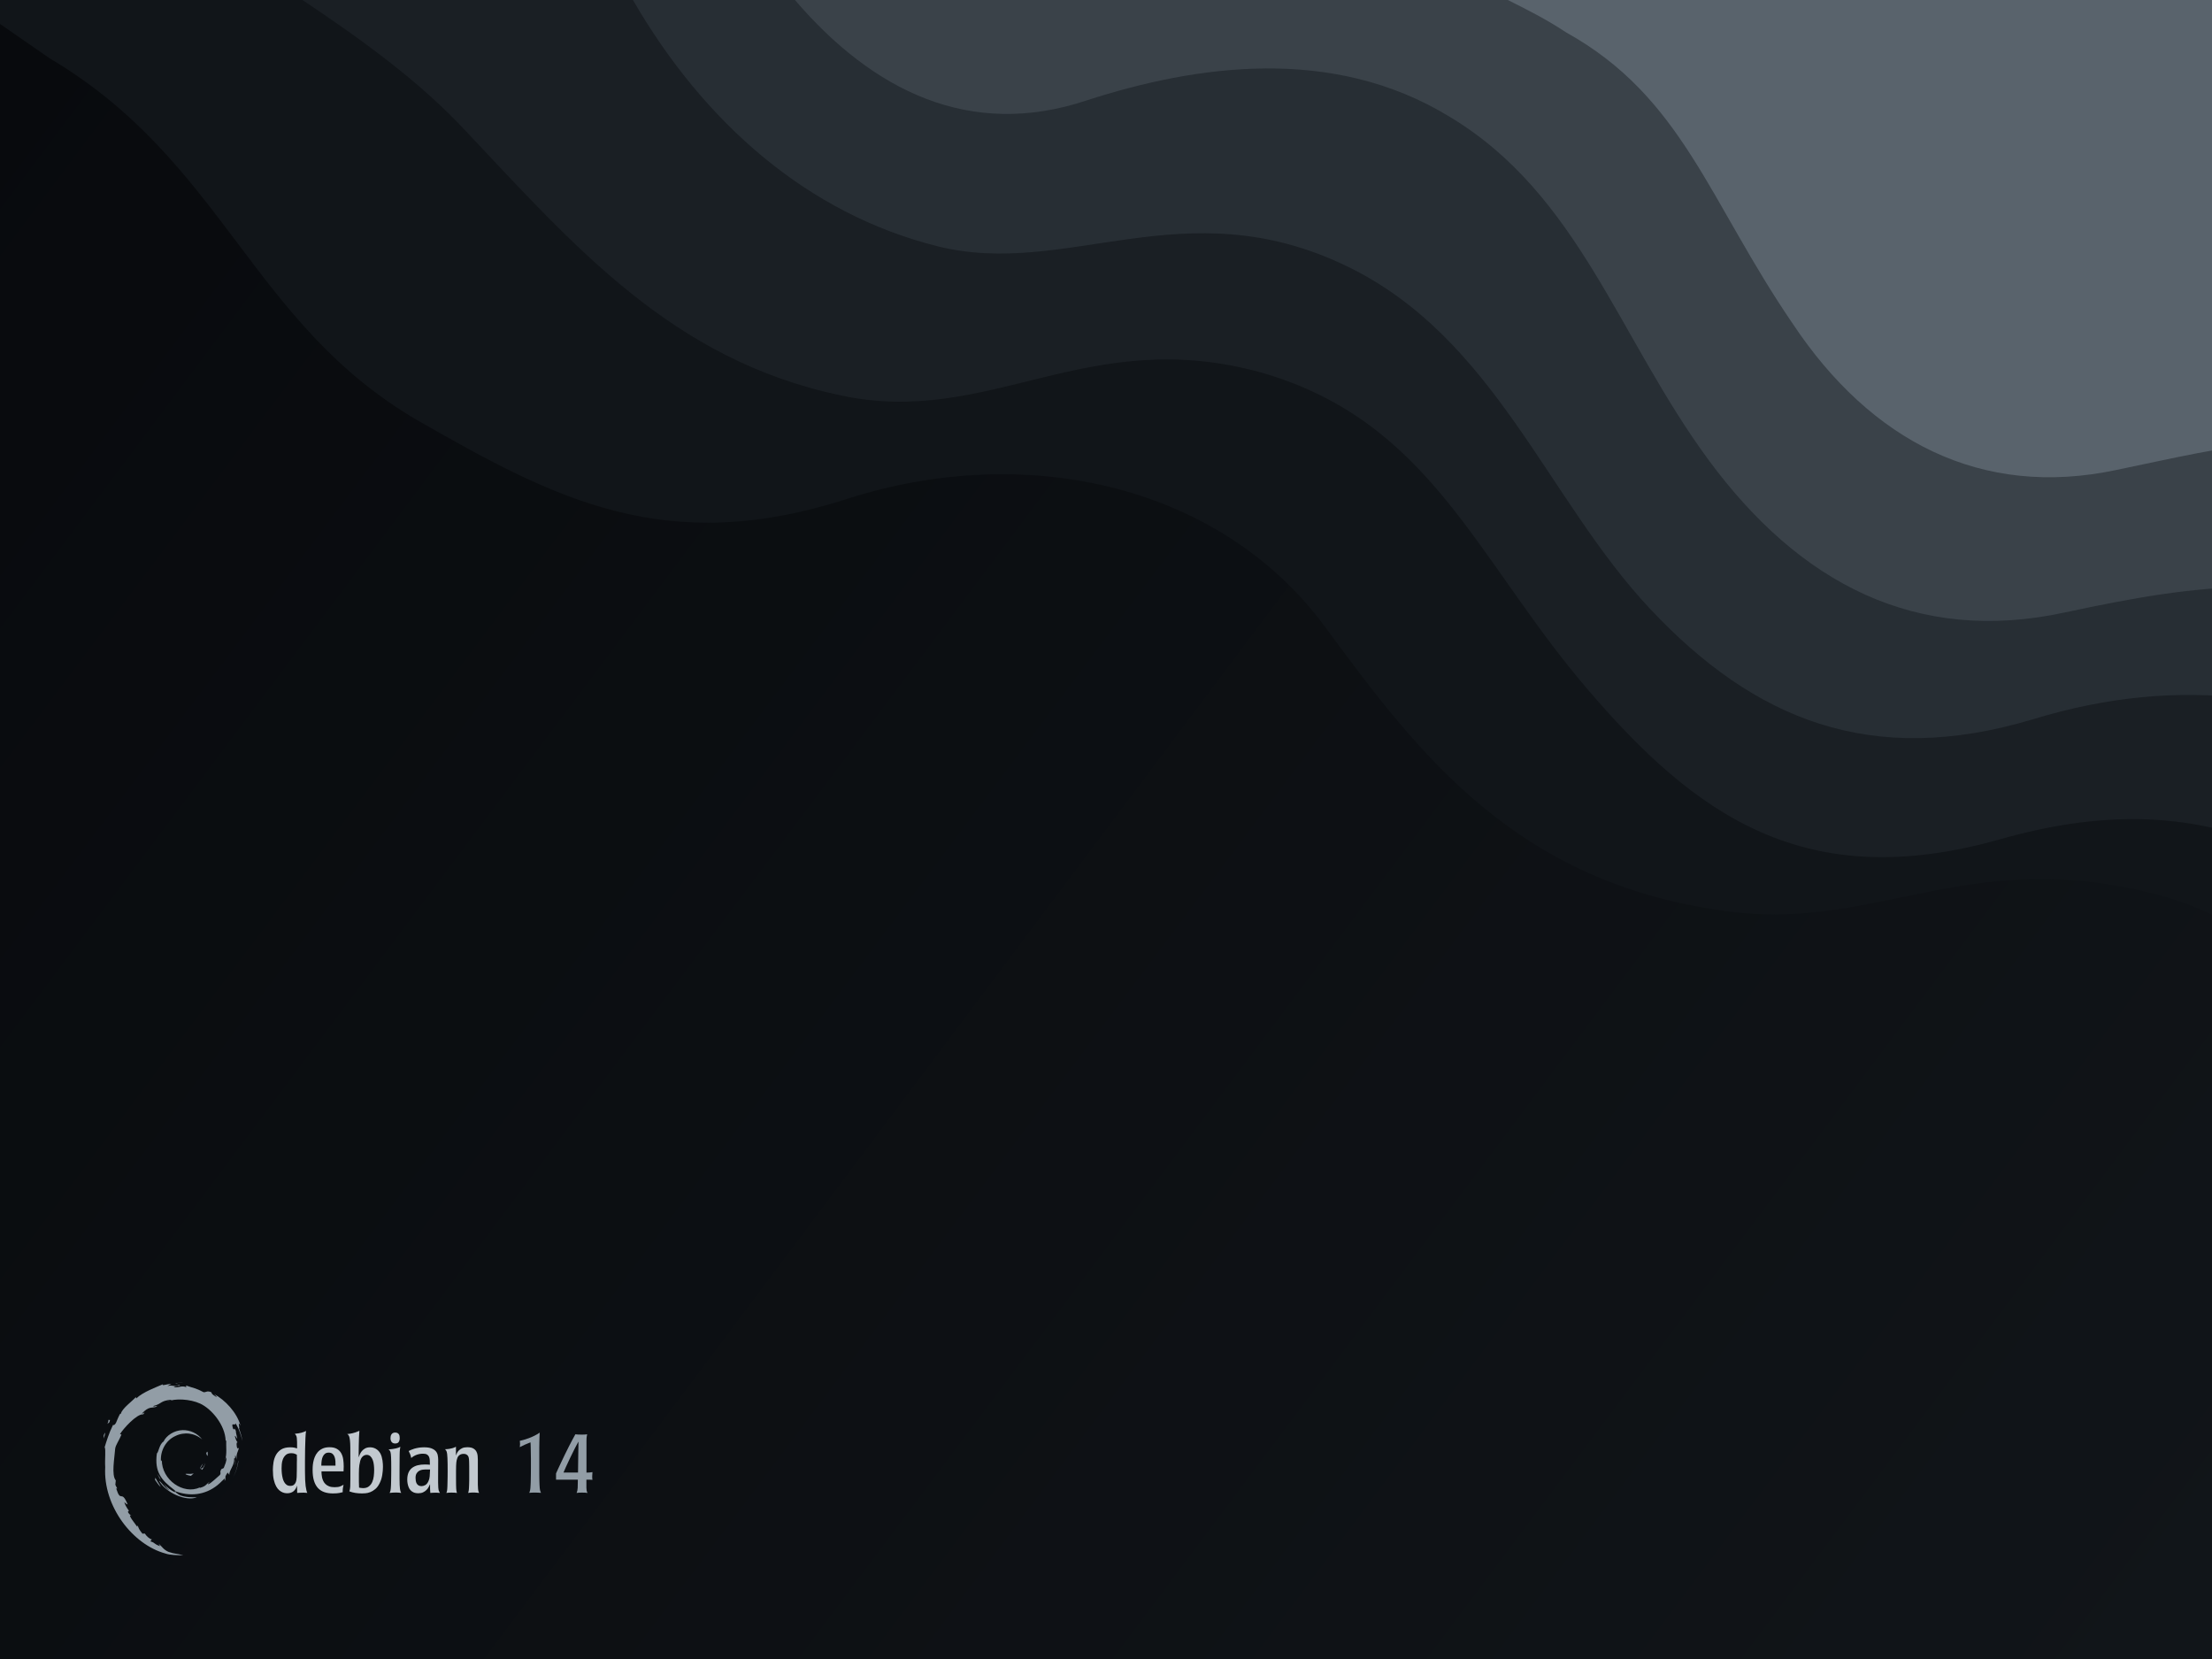
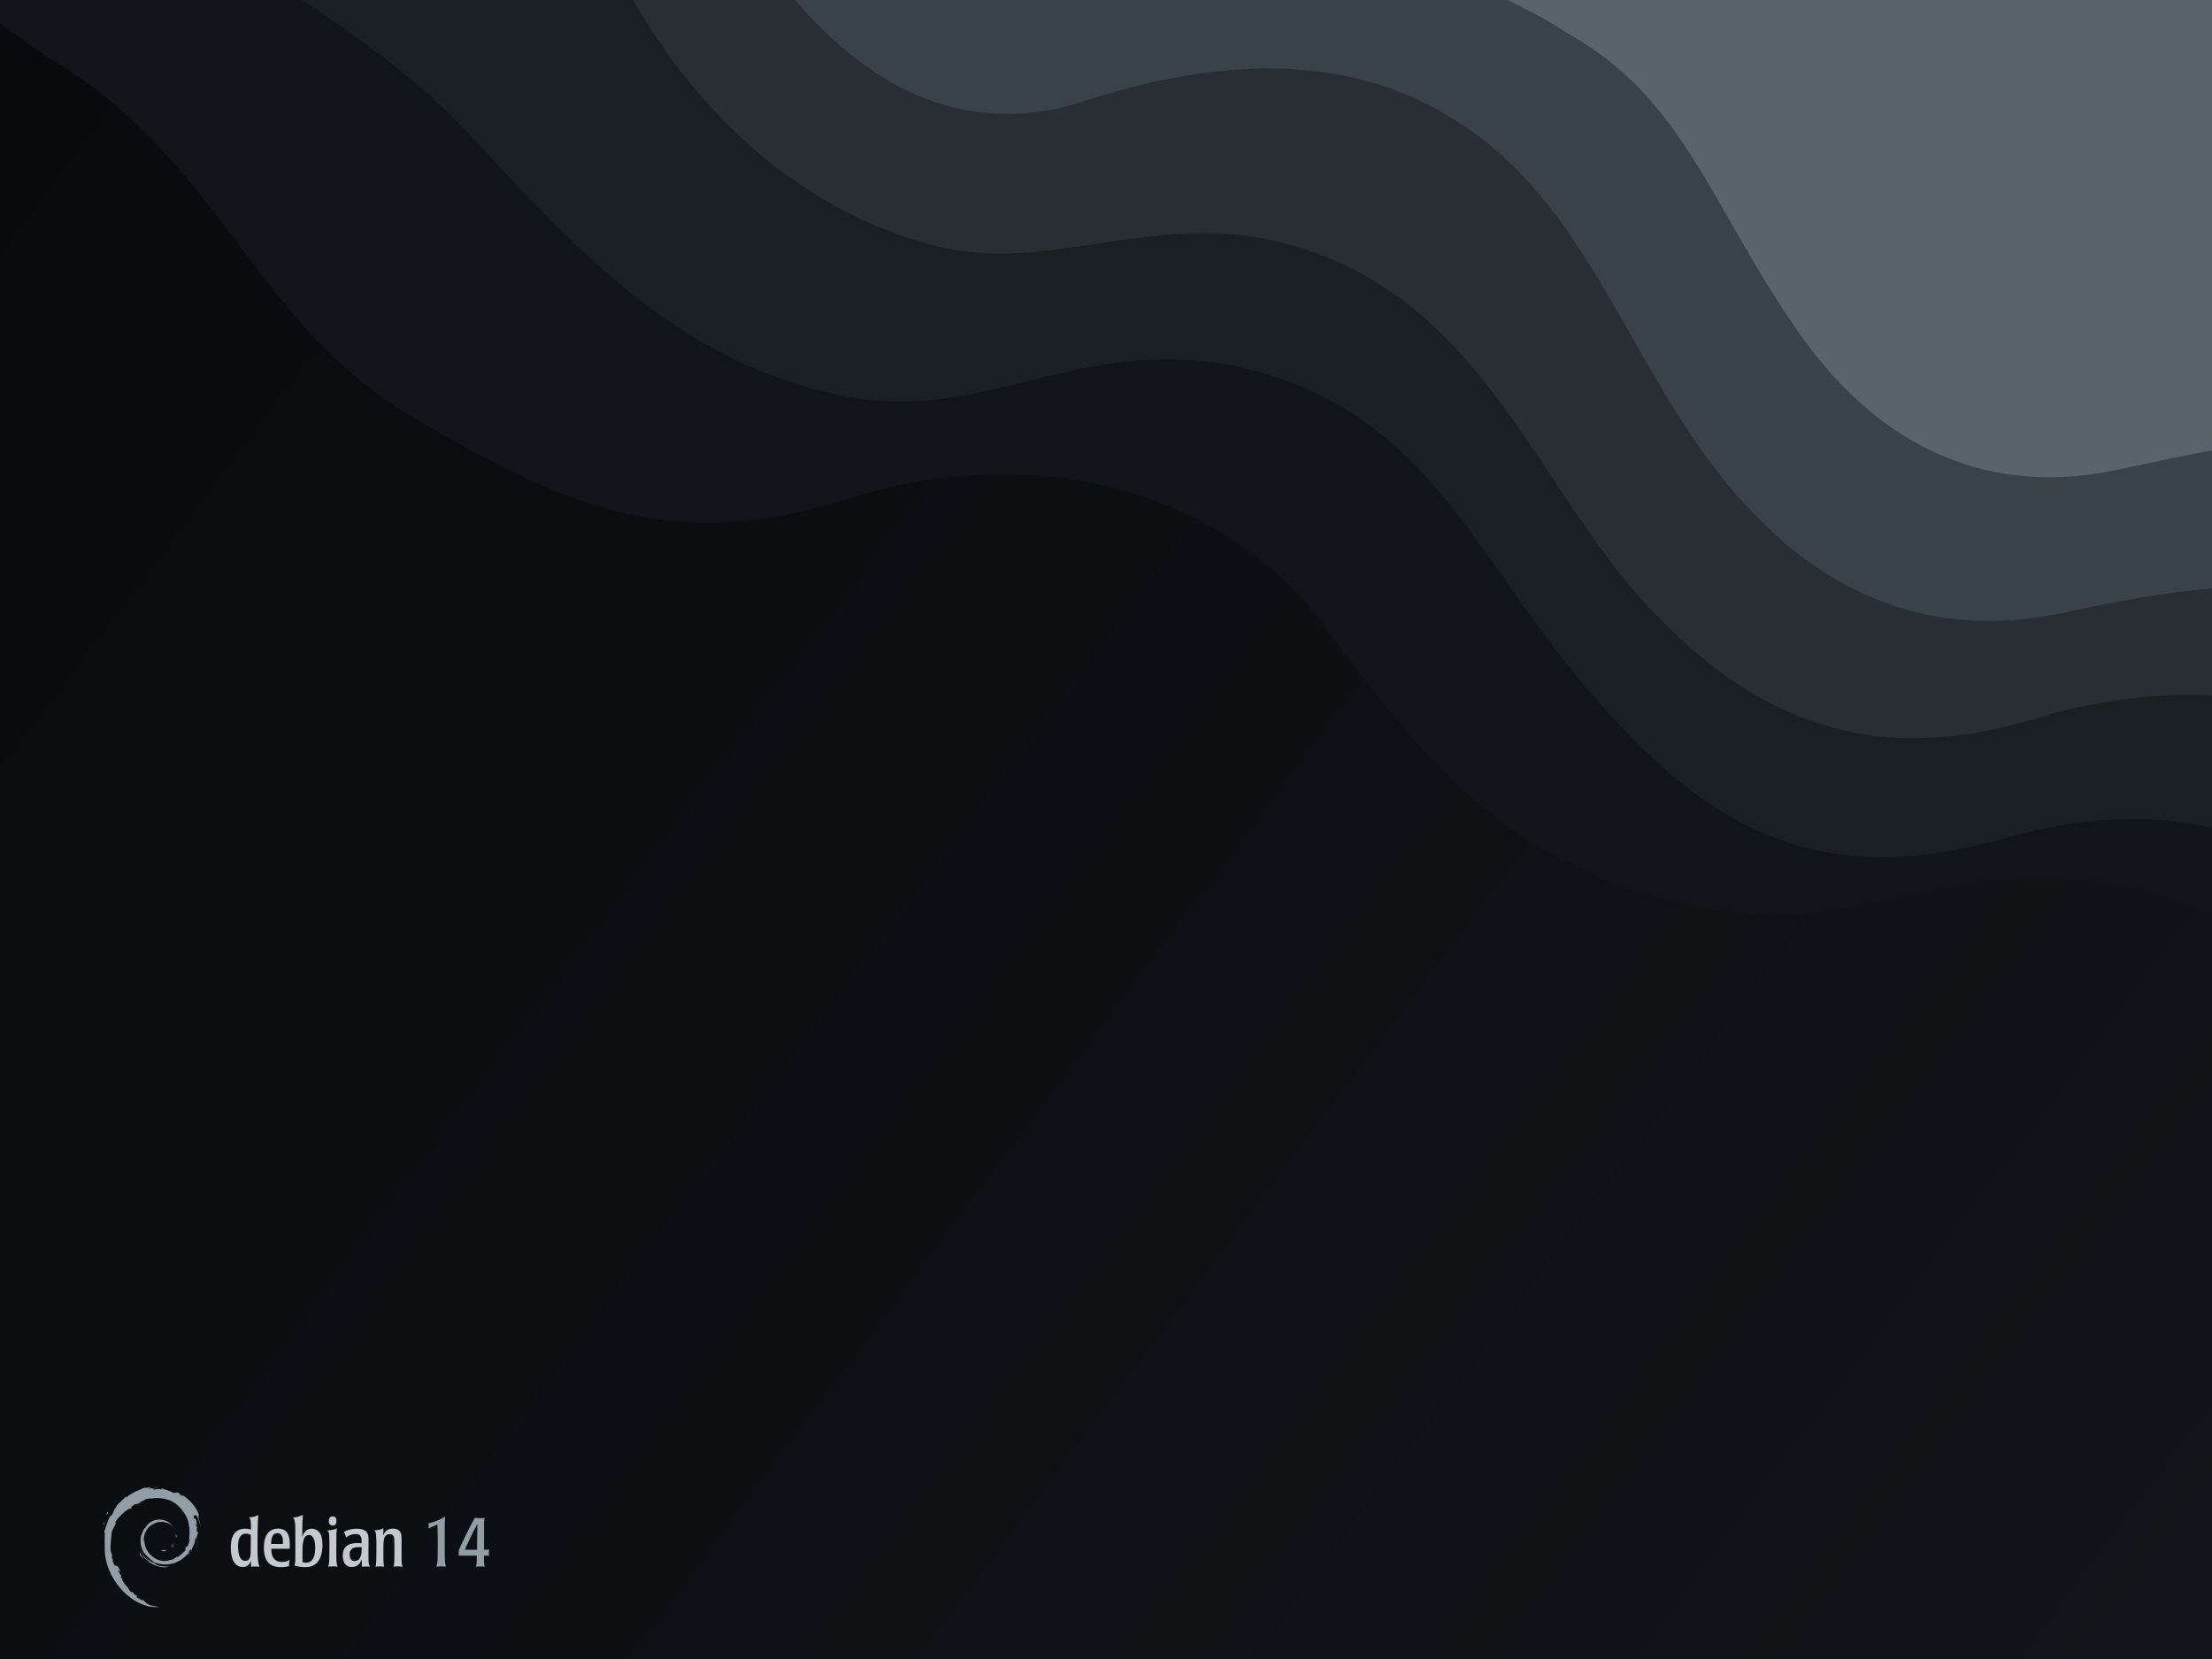
<svg xmlns="http://www.w3.org/2000/svg" width="640" height="480" viewBox="0 0 640 480" fill="none">
  <defs>
    <linearGradient id="gradient_1" gradientUnits="userSpaceOnUse" x1="0" y1="0" x2="640" y2="480">
      <stop offset="0" stop-color="#080A0D" />
      <stop offset="1" stop-color="#111519" />
    </linearGradient>
    <clipPath id="clip_path_2">
      <rect width="640" height="480" />
    </clipPath>
  </defs>
  <g clip-path="url(#clip_path_2)">
    <rect width="640" height="480" fill="url(#gradient_1)" fill-rule="evenodd" />
    <g transform="translate(-10 0)">
      <g transform="matrix(-1 0 -0 -1 720 358.125)">
        <path d="M0 0C30 43.125 35.625 88.125 90 100.313C142.5 112.5 168.75 88.125 211.875 94.688C271.875 103.125 300 140.625 326.25 176.25C356.25 217.5 412.5 230.625 465 213.75C517.5 196.875 549.375 213.75 588.75 236.25C637.5 264.375 645 311.25 695.625 341.25C695.625 341.25 720 358.125 720 358.125C720 358.125 0 358.125 0 358.125C0 358.125 0 0 0 0Z" fill="#111519" />
        <path d="M0 0C43.125 30 75 48.75 131.25 32.812C187.5 16.875 219.375 39.375 251.25 76.875C283.125 114.375 296.25 153.75 345 167.813C395.625 181.875 423.75 151.875 466.875 161.25C515.625 171.563 543.75 204.375 575.625 238.125C588.75 252.188 605.625 264.375 622.5 275.625C622.5 275.625 0 275.625 0 275.625C0 275.625 0 0 0 0Z" fill="#1A1F24" transform="translate(0 82.5)" />
        <path d="M0 0C41.25 20.625 78.75 26.25 121.875 13.125C168.75 -0.938 202.5 13.125 232.5 45C262.5 76.875 277.5 123.75 320.625 144.375C367.5 166.875 401.25 140.625 438.75 150C476.25 159.375 506.25 185.625 526.875 221.25C526.875 221.25 0 221.25 0 221.25C0 221.25 0 0 0 0Z" fill="#272E34" transform="translate(0 136.875)" />
        <path d="M0 0C45 15 73.125 11.25 112.5 2.812C155.625 -6.562 189.375 11.25 215.625 46.875C241.875 82.5 253.125 123.75 290.625 146.25C324.375 166.875 363.75 161.25 395.625 150.938C429.375 139.688 457.5 153.75 480 180C480 180 0 180 0 180C0 180 0 0 0 0Z" fill="#3A4249" transform="translate(0 178.125)" />
        <path d="M0 4.963C39.375 16.213 65.625 8.713 97.5 2.15C136.875 -6.287 168.75 10.588 191.25 44.338C215.625 79.963 223.125 109.963 256.875 128.713C262.5 132.463 268.125 135.275 273.75 138.088C273.75 138.088 0 138.088 0 138.088C0 138.088 0 4.963 0 4.963Z" fill="#59636C" transform="translate(0 220.037)" />
      </g>
    </g>
-     <g transform="translate(30 400)">
-       <g transform="translate(48.159 10.207)">
-         <path d="M0.792 15.072Q0.792 14.04 0.972 12.888Q1.152 11.736 1.68 10.764Q2.208 9.792 3.192 9.168Q4.176 8.544 5.784 8.544Q6.528 8.544 6.996 8.64Q7.464 8.736 7.8 8.856Q7.8 7.68 7.788 6.96Q7.776 6.24 7.716 5.808Q7.656 5.376 7.524 5.136Q7.392 4.896 7.152 4.632Q8.376 4.512 9.06 4.32Q9.744 4.128 10.392 3.816Q10.272 4.512 10.212 5.916Q10.152 7.32 10.116 9Q10.08 10.68 10.08 12.408Q10.08 14.136 10.08 15.504Q10.08 18.312 10.272 19.74Q10.464 21.168 10.752 21.744Q10.584 21.72 10.44 21.708C10.344 21.7 10.248 21.696 10.152 21.696Q10.008 21.672 9.84 21.672Q9.672 21.672 9.48 21.672Q8.928 21.672 8.544 21.696Q8.16 21.72 7.824 21.744L7.776 19.608Q7.464 20.688 6.756 21.264Q6.048 21.84 4.92 21.84Q4.776 21.84 4.428 21.804Q4.08 21.768 3.624 21.588Q3.168 21.408 2.664 21Q2.16 20.592 1.74 19.836Q1.32 19.08 1.056 17.928Q0.792 16.776 0.792 15.072ZM7.728 10.68Q7.464 10.536 7.092 10.392Q6.72 10.248 6.096 10.248Q5.088 10.248 4.524 10.764Q3.96 11.28 3.684 12Q3.408 12.72 3.36 13.452Q3.312 14.184 3.312 14.616Q3.312 14.88 3.336 15.456Q3.36 16.032 3.48 16.776Q3.528 17.112 3.66 17.604Q3.792 18.096 4.044 18.564Q4.296 19.032 4.728 19.368Q5.16 19.704 5.832 19.704Q6.48 19.704 6.84 19.416Q7.2 19.128 7.38 18.72Q7.56 18.312 7.608 17.88Q7.656 17.448 7.68 17.136Q7.68 16.896 7.692 16.428Q7.704 15.96 7.716 15.42Q7.728 14.88 7.728 14.316Q7.728 13.752 7.728 13.296Q7.728 12.84 7.74 12.54Q7.752 12.24 7.752 12.24L7.728 10.68ZM21.24 15.504L14.856 15.504Q14.856 15.792 14.88 16.248Q14.904 16.704 15.012 17.22Q15.12 17.736 15.348 18.24Q15.576 18.744 15.996 19.164Q16.416 19.584 17.064 19.836Q17.712 20.088 18.648 20.088Q19.728 20.088 20.292 19.848Q20.856 19.608 21.24 19.368Q21.12 19.92 21.048 20.4Q20.976 20.88 21 21.528Q20.664 21.624 20.016 21.756Q19.368 21.888 18.144 21.888Q16.776 21.888 15.684 21.516Q14.592 21.144 13.836 20.328Q13.08 19.512 12.684 18.216Q12.288 16.92 12.288 15.096Q12.288 14.808 12.312 14.208Q12.336 13.608 12.468 12.876Q12.6 12.144 12.9 11.376Q13.2 10.608 13.74 9.972Q14.28 9.336 15.12 8.928Q15.96 8.52 17.184 8.52Q18.504 8.52 19.32 9Q20.136 9.48 20.568 10.26Q21 11.04 21.144 12.036Q21.288 13.032 21.288 14.088L21.24 15.504ZM18.912 13.848Q18.936 13.2 18.888 12.54Q18.84 11.88 18.648 11.328Q18.456 10.776 18.048 10.428Q17.64 10.08 16.944 10.08Q16.296 10.08 15.888 10.392Q15.48 10.704 15.24 11.22Q15 11.736 14.904 12.42Q14.808 13.104 14.808 13.848L18.912 13.848ZM23.208 11.832Q23.208 9.888 23.196 8.592Q23.184 7.296 23.088 6.48Q22.992 5.664 22.812 5.256Q22.632 4.848 22.272 4.704Q22.656 4.68 23.04 4.62Q23.424 4.56 23.844 4.464Q24.264 4.368 24.756 4.2Q25.248 4.032 25.824 3.768Q25.752 4.584 25.704 5.712Q25.656 6.84 25.644 7.968Q25.632 9.096 25.62 10.044Q25.608 10.992 25.608 11.448Q25.752 11.088 25.956 10.584Q26.16 10.08 26.544 9.624Q26.928 9.168 27.504 8.856Q28.08 8.544 28.944 8.544Q29.808 8.544 30.576 8.976Q31.344 9.408 31.848 10.248Q32.112 10.704 32.268 11.256Q32.424 11.808 32.508 12.36Q32.592 12.912 32.616 13.404Q32.64 13.896 32.64 14.208Q32.64 15.288 32.436 16.56Q32.232 17.832 31.704 18.888Q31.152 20.016 30.42 20.628Q29.688 21.24 28.956 21.516Q28.224 21.792 27.588 21.84Q26.952 21.888 26.592 21.888Q24.456 21.888 22.92 21.288Q23.136 20.712 23.172 19.896Q23.208 19.08 23.208 17.736L23.208 11.832ZM30.096 15.12Q30.096 14.424 30.012 13.644Q29.928 12.864 29.688 12.216Q29.448 11.568 29.016 11.148Q28.584 10.728 27.912 10.728Q27.84 10.728 27.612 10.764Q27.384 10.8 27.096 10.956Q26.808 11.112 26.532 11.46Q26.256 11.808 26.064 12.456Q25.944 12.864 25.812 13.716Q25.68 14.568 25.68 16.128Q25.68 17.424 25.68 18.492Q25.68 19.56 25.728 20.208Q25.968 20.256 26.292 20.304Q26.616 20.352 26.904 20.352Q27.936 20.352 28.572 19.848Q29.208 19.344 29.544 18.576Q29.88 17.808 29.988 16.884Q30.096 15.96 30.096 15.12ZM37.464 11.592Q37.44 13.656 37.44 15.144Q37.44 16.632 37.44 17.676Q37.44 18.72 37.476 19.404Q37.512 20.088 37.56 20.52Q37.608 20.952 37.692 21.228Q37.776 21.504 37.92 21.744C37.68 21.712 37.456 21.684 37.248 21.66Q36.936 21.624 36.408 21.624Q35.832 21.624 35.4 21.66C35.112 21.684 34.832 21.712 34.56 21.744Q34.656 21.576 34.716 21.42Q34.776 21.264 34.824 21.036Q34.872 20.808 34.908 20.448Q34.944 20.088 34.968 19.512Q34.992 18.984 35.004 18.192Q35.016 17.4 35.028 16.488Q35.04 15.576 35.04 14.64Q35.04 13.704 35.028 12.876Q35.016 12.048 34.992 11.412Q34.968 10.776 34.92 10.464Q34.872 10.128 34.812 9.912Q34.752 9.696 34.668 9.564Q34.584 9.432 34.476 9.348Q34.368 9.264 34.248 9.168Q34.992 9.096 35.484 9.024Q35.976 8.952 36.36 8.868Q36.744 8.784 37.044 8.676Q37.344 8.568 37.68 8.4Q37.608 8.808 37.56 9.12Q37.512 9.432 37.5 9.78Q37.488 10.128 37.476 10.56Q37.464 10.992 37.464 11.592ZM37.488 5.808Q37.512 6.456 37.236 6.948Q36.96 7.44 36.168 7.44Q35.52 7.44 35.172 7.02Q34.824 6.6 34.824 5.904Q34.824 5.664 34.872 5.376Q34.92 5.088 35.076 4.836Q35.232 4.584 35.496 4.428Q35.76 4.272 36.192 4.272Q36.6 4.272 36.852 4.416Q37.104 4.56 37.248 4.776Q37.392 4.992 37.44 5.268Q37.488 5.544 37.488 5.808ZM39.672 17.904Q39.672 16.704 40.032 15.864Q40.392 15.024 41.064 14.508Q41.736 13.992 42.66 13.752Q43.584 13.512 44.736 13.512Q45.216 13.512 45.552 13.536Q45.888 13.56 46.224 13.584Q46.224 12.888 46.188 12.3Q46.152 11.712 45.972 11.292Q45.792 10.872 45.384 10.632Q44.976 10.392 44.232 10.392Q43.296 10.392 42.408 10.704Q41.52 11.016 40.824 11.64Q40.656 10.872 40.476 10.452Q40.296 10.032 40.08 9.624Q40.344 9.48 40.74 9.3Q41.136 9.12 41.688 8.952Q42.24 8.784 42.948 8.664Q43.656 8.544 44.544 8.544Q45.888 8.544 46.692 8.856Q47.496 9.168 47.928 9.672Q48.36 10.176 48.492 10.836Q48.624 11.496 48.624 12.168L48.6 17.064Q48.6 18.024 48.6 18.744Q48.6 19.464 48.648 20.16Q48.696 20.856 48.816 21.144Q48.936 21.432 49.128 21.744Q48.816 21.72 48.528 21.696Q48.24 21.672 47.928 21.672Q47.376 21.672 47.028 21.696Q46.68 21.72 46.344 21.744Q46.296 21.12 46.272 20.556Q46.248 19.992 46.272 19.2Q46.104 19.584 45.864 20.04Q45.624 20.496 45.228 20.892Q44.832 21.288 44.256 21.564Q43.68 21.84 42.864 21.84Q42.72 21.84 42.324 21.804Q41.928 21.768 41.472 21.576Q40.464 21.096 40.068 20.064Q39.672 19.032 39.672 17.904ZM45 14.952Q44.664 14.952 44.16 15.012Q43.656 15.073 43.188 15.314Q42.72 15.555 42.396 16.049Q42.072 16.544 42.072 17.388Q42.072 17.822 42.144 18.256Q42.216 18.691 42.408 19.028Q42.6 19.366 42.936 19.571Q43.272 19.776 43.824 19.776Q44.304 19.776 44.856 19.486Q45.408 19.197 45.792 18.377Q46.104 17.75 46.164 16.93Q46.224 16.11 46.272 14.952L45 14.952ZM60.096 19.368Q60.12 19.992 60.156 20.604Q60.192 21.216 60.456 21.744Q60.264 21.72 60.084 21.708C59.964 21.7 59.84 21.688 59.712 21.672Q59.52 21.648 59.256 21.636Q58.992 21.624 58.632 21.624Q58.2 21.624 57.912 21.66C57.72 21.684 57.512 21.712 57.288 21.744Q57.36 21.504 57.396 21.361Q57.432 21.217 57.48 20.906Q57.504 20.69 57.528 20.283Q57.552 19.876 57.564 19.421Q57.576 18.966 57.588 18.535Q57.6 18.104 57.6 17.864L57.6 15.278Q57.6 14.847 57.6 14.356Q57.6 13.865 57.588 13.398Q57.576 12.931 57.564 12.547Q57.552 12.164 57.528 11.949Q57.504 11.805 57.456 11.542Q57.408 11.278 57.252 11.039Q57.096 10.799 56.796 10.62Q56.496 10.44 55.968 10.44Q55.464 10.44 55.104 10.608Q54.744 10.775 54.516 11.039Q54.288 11.302 54.168 11.625Q54.048 11.949 53.976 12.26Q53.904 12.572 53.868 12.943Q53.832 13.314 53.808 13.889Q53.784 14.463 53.784 15.35Q53.784 16.236 53.784 17.553Q53.784 18.702 53.796 19.385Q53.808 20.067 53.832 20.487Q53.856 20.906 53.904 21.169Q53.952 21.433 54.048 21.744C53.84 21.712 53.608 21.688 53.352 21.672Q52.968 21.648 52.416 21.648Q51.984 21.648 51.66 21.672C51.444 21.688 51.216 21.712 50.976 21.744Q51.048 21.6 51.096 21.468Q51.144 21.336 51.18 21.144Q51.216 20.952 51.24 20.641Q51.264 20.329 51.288 19.825Q51.288 19.489 51.312 18.782Q51.336 18.074 51.348 17.163Q51.36 16.251 51.36 15.244Q51.36 14.236 51.348 13.301Q51.336 12.365 51.3 11.622Q51.264 10.878 51.216 10.494Q51.168 10.134 51.108 9.907Q51.048 9.679 50.964 9.535Q50.88 9.391 50.784 9.295Q50.688 9.199 50.592 9.103Q51.312 9.079 51.816 8.994Q52.32 8.909 52.68 8.812Q53.04 8.715 53.292 8.606Q53.544 8.497 53.76 8.376L53.76 10.92Q53.856 10.632 54.048 10.224Q54.24 9.816 54.612 9.444Q54.984 9.072 55.56 8.796Q56.136 8.52 57.048 8.52Q58.176 8.52 58.788 8.88Q59.4 9.24 59.688 9.792Q59.976 10.344 60.036 10.98Q60.096 11.616 60.096 12.144L60.096 19.368Z" fill="#C2C9CF" />
-         <path d="M7.872 14.472Q7.872 15.36 7.872 16.068Q7.872 16.776 7.884 17.376Q7.896 17.976 7.908 18.48Q7.92 18.984 7.944 19.44Q7.968 20.016 8.004 20.376Q8.04 20.736 8.1 20.988Q8.16 21.24 8.232 21.396Q8.304 21.552 8.376 21.72Q7.896 21.672 7.428 21.66Q6.96 21.648 6.504 21.648Q5.976 21.648 5.676 21.66Q5.376 21.672 4.968 21.72Q5.064 21.504 5.124 21.3Q5.184 21.096 5.232 20.868Q5.28 20.64 5.304 20.316Q5.328 19.992 5.352 19.512Q5.376 19.152 5.388 18.732Q5.4 18.312 5.412 17.736Q5.424 17.16 5.436 16.38Q5.448 15.6 5.448 14.544L5.448 11.76Q5.424 10.416 5.412 9.612Q5.4 8.808 5.388 8.34Q5.376 7.872 5.364 7.62Q5.352 7.368 5.328 7.104Q4.536 7.416 3.768 7.752Q3 8.088 2.232 8.496Q2.256 8.304 2.268 8.112Q2.28 7.92 2.304 7.728Q2.304 7.392 2.28 7.164Q2.256 6.936 2.232 6.672Q2.688 6.576 3.372 6.384Q4.056 6.192 4.836 5.904Q5.616 5.616 6.444 5.208Q7.272 4.8 7.992 4.296Q7.944 4.992 7.932 5.616Q7.92 6.24 7.896 7.008Q7.872 7.776 7.872 8.76Q7.872 9.744 7.872 11.136L7.872 14.472ZM21.528 15.864Q21.96 15.864 22.404 15.833Q22.848 15.802 23.256 15.72Q23.184 16.44 23.184 16.968Q23.184 17.304 23.196 17.496Q23.208 17.688 23.256 17.952Q22.752 17.904 22.368 17.904Q21.984 17.904 21.504 17.904L21.504 20.256Q21.504 20.664 21.576 21.06Q21.648 21.456 21.84 21.744C21.6 21.712 21.364 21.688 21.132 21.672Q20.784 21.648 20.184 21.648Q19.68 21.648 19.344 21.672C19.12 21.688 18.896 21.712 18.672 21.744Q18.936 21.168 18.984 20.268Q19.032 19.368 19.032 17.904L12.72 17.904L12.72 16.104Q12.936 15.6 13.344 14.724Q13.752 13.848 14.256 12.78Q14.76 11.712 15.324 10.548Q15.888 9.384 16.44 8.304Q16.992 7.224 17.484 6.3Q17.976 5.376 18.312 4.776Q18.504 4.8 18.684 4.812Q18.864 4.824 19.08 4.848Q19.32 4.848 19.608 4.86Q19.896 4.872 20.256 4.872Q20.784 4.872 21.072 4.848Q21.36 4.824 21.72 4.776Q21.648 5.111 21.588 5.506Q21.528 5.902 21.528 6.692L21.528 15.864ZM19.08 15.84Q19.104 13.614 19.128 12.226Q19.152 10.838 19.164 9.964Q19.176 9.09 19.188 8.587Q19.2 8.085 19.2 7.678L19.2 6.888Q18.72 7.75 18.06 9.042Q17.4 10.335 16.776 11.663Q16.152 12.992 15.624 14.129Q15.096 15.265 14.88 15.84L19.08 15.84Z" fill="#929DA6" transform="translate(70 0)" />
+     <g transform="translate(30 430)">
+       <g transform="translate(36.111 5.184)">
+         <path d="M0.66 12.56Q0.66 11.7 0.81 10.74Q0.96 9.78 1.4 8.97Q1.84 8.16 2.66 7.64Q3.48 7.12 4.82 7.12Q5.44 7.12 5.83 7.2Q6.22 7.28 6.5 7.38Q6.5 6.4 6.49 5.8Q6.48 5.2 6.43 4.84Q6.38 4.48 6.27 4.28Q6.16 4.08 5.96 3.86Q6.98 3.76 7.55 3.6Q8.12 3.44 8.66 3.18Q8.56 3.76 8.51 4.93Q8.46 6.1 8.43 7.5Q8.4 8.9 8.4 10.34Q8.4 11.78 8.4 12.92Q8.4 15.26 8.56 16.45Q8.72 17.64 8.96 18.12Q8.82 18.1 8.7 18.09C8.62 18.083 8.54 18.08 8.46 18.08Q8.34 18.06 8.2 18.06Q8.06 18.06 7.9 18.06Q7.44 18.06 7.12 18.08Q6.8 18.1 6.52 18.12L6.48 16.34Q6.22 17.24 5.63 17.72Q5.04 18.2 4.1 18.2Q3.98 18.2 3.69 18.17Q3.4 18.14 3.02 17.99Q2.64 17.84 2.22 17.5Q1.8 17.16 1.45 16.53Q1.1 15.9 0.88 14.94Q0.66 13.98 0.66 12.56ZM6.44 8.9Q6.22 8.78 5.91 8.66Q5.6 8.54 5.08 8.54Q4.24 8.54 3.77 8.97Q3.3 9.4 3.07 10Q2.84 10.6 2.8 11.21Q2.76 11.82 2.76 12.18Q2.76 12.4 2.78 12.88Q2.8 13.36 2.9 13.98Q2.94 14.26 3.05 14.67Q3.16 15.08 3.37 15.47Q3.58 15.86 3.94 16.14Q4.3 16.42 4.86 16.42Q5.4 16.42 5.7 16.18Q6 15.94 6.15 15.6Q6.3 15.26 6.34 14.9Q6.38 14.54 6.4 14.28Q6.4 14.08 6.41 13.69Q6.42 13.3 6.43 12.85Q6.44 12.4 6.44 11.93Q6.44 11.46 6.44 11.08Q6.44 10.7 6.45 10.45Q6.46 10.2 6.46 10.2L6.44 8.9ZM17.7 12.92L12.38 12.92Q12.38 13.16 12.4 13.54Q12.42 13.92 12.51 14.35Q12.6 14.78 12.79 15.2Q12.98 15.62 13.33 15.97Q13.68 16.32 14.22 16.53Q14.76 16.74 15.54 16.74Q16.44 16.74 16.91 16.54Q17.38 16.34 17.7 16.14Q17.6 16.6 17.54 17Q17.48 17.4 17.5 17.94Q17.22 18.02 16.68 18.13Q16.14 18.24 15.12 18.24Q13.98 18.24 13.07 17.93Q12.16 17.62 11.53 16.94Q10.9 16.26 10.57 15.18Q10.24 14.1 10.24 12.58Q10.24 12.34 10.26 11.84Q10.28 11.34 10.39 10.73Q10.5 10.12 10.75 9.48Q11 8.84 11.45 8.31Q11.9 7.78 12.6 7.44Q13.3 7.1 14.32 7.1Q15.42 7.1 16.1 7.5Q16.78 7.9 17.14 8.55Q17.5 9.2 17.62 10.03Q17.74 10.86 17.74 11.74L17.7 12.92ZM15.76 11.54Q15.78 11 15.74 10.45Q15.7 9.9 15.54 9.44Q15.38 8.98 15.04 8.69Q14.7 8.4 14.12 8.4Q13.58 8.4 13.24 8.66Q12.9 8.92 12.7 9.35Q12.5 9.78 12.42 10.35Q12.34 10.92 12.34 11.54L15.76 11.54ZM19.34 9.86Q19.34 8.24 19.33 7.16Q19.32 6.08 19.24 5.4Q19.16 4.72 19.01 4.38Q18.86 4.04 18.56 3.92Q18.88 3.9 19.2 3.85Q19.52 3.8 19.87 3.72Q20.22 3.64 20.63 3.5Q21.04 3.36 21.52 3.14Q21.46 3.82 21.42 4.76Q21.38 5.7 21.37 6.64Q21.36 7.58 21.35 8.37Q21.34 9.16 21.34 9.54Q21.46 9.24 21.63 8.82Q21.8 8.4 22.12 8.02Q22.44 7.64 22.92 7.38Q23.4 7.12 24.12 7.12Q24.84 7.12 25.48 7.48Q26.12 7.84 26.54 8.54Q26.76 8.92 26.89 9.38Q27.02 9.84 27.09 10.3Q27.16 10.76 27.18 11.17Q27.2 11.58 27.2 11.84Q27.2 12.74 27.03 13.8Q26.86 14.86 26.42 15.74Q25.96 16.68 25.35 17.19Q24.74 17.7 24.13 17.93Q23.52 18.16 22.99 18.2Q22.46 18.24 22.16 18.24Q20.38 18.24 19.1 17.74Q19.28 17.26 19.31 16.58Q19.34 15.9 19.34 14.78L19.34 9.86ZM25.08 12.6Q25.08 12.02 25.01 11.37Q24.94 10.72 24.74 10.18Q24.54 9.64 24.18 9.29Q23.82 8.94 23.26 8.94Q23.2 8.94 23.01 8.97Q22.82 9 22.58 9.13Q22.34 9.26 22.11 9.55Q21.88 9.84 21.72 10.38Q21.62 10.72 21.51 11.43Q21.4 12.14 21.4 13.44Q21.4 14.52 21.4 15.41Q21.4 16.3 21.44 16.84Q21.64 16.88 21.91 16.92Q22.18 16.96 22.42 16.96Q23.28 16.96 23.81 16.54Q24.34 16.12 24.62 15.48Q24.9 14.84 24.99 14.07Q25.08 13.3 25.08 12.6ZM31.22 9.66Q31.2 11.38 31.2 12.62Q31.2 13.86 31.2 14.73Q31.2 15.6 31.23 16.17Q31.26 16.74 31.3 17.1Q31.34 17.46 31.41 17.69Q31.48 17.92 31.6 18.12C31.4 18.093 31.213 18.07 31.04 18.05Q30.78 18.02 30.34 18.02Q29.86 18.02 29.5 18.05C29.26 18.07 29.027 18.093 28.8 18.12Q28.88 17.98 28.93 17.85Q28.98 17.72 29.02 17.53Q29.06 17.34 29.09 17.04Q29.12 16.74 29.14 16.26Q29.16 15.82 29.17 15.16Q29.18 14.5 29.19 13.74Q29.2 12.98 29.2 12.2Q29.2 11.42 29.19 10.73Q29.18 10.04 29.16 9.51Q29.14 8.98 29.1 8.72Q29.06 8.44 29.01 8.26Q28.96 8.08 28.89 7.97Q28.82 7.86 28.73 7.79Q28.64 7.72 28.54 7.64Q29.16 7.58 29.57 7.52Q29.98 7.46 30.3 7.39Q30.62 7.32 30.87 7.23Q31.12 7.14 31.4 7Q31.34 7.34 31.3 7.6Q31.26 7.86 31.25 8.15Q31.24 8.44 31.23 8.8Q31.22 9.16 31.22 9.66ZM31.24 4.84Q31.26 5.38 31.03 5.79Q30.8 6.2 30.14 6.2Q29.6 6.2 29.31 5.85Q29.02 5.5 29.02 4.92Q29.02 4.72 29.06 4.48Q29.1 4.24 29.23 4.03Q29.36 3.82 29.58 3.69Q29.8 3.56 30.16 3.56Q30.5 3.56 30.71 3.68Q30.92 3.8 31.04 3.98Q31.16 4.16 31.2 4.39Q31.24 4.62 31.24 4.84ZM33.06 14.92Q33.06 13.92 33.36 13.22Q33.66 12.52 34.22 12.09Q34.78 11.66 35.55 11.46Q36.32 11.26 37.28 11.26Q37.68 11.26 37.96 11.28Q38.24 11.3 38.52 11.32Q38.52 10.74 38.49 10.25Q38.46 9.76 38.31 9.41Q38.16 9.06 37.82 8.86Q37.48 8.66 36.86 8.66Q36.08 8.66 35.34 8.92Q34.6 9.18 34.02 9.7Q33.88 9.06 33.73 8.71Q33.58 8.36 33.4 8.02Q33.62 7.9 33.95 7.75Q34.28 7.6 34.74 7.46Q35.2 7.32 35.79 7.22Q36.38 7.12 37.12 7.12Q38.24 7.12 38.91 7.38Q39.58 7.64 39.94 8.06Q40.3 8.48 40.41 9.03Q40.52 9.58 40.52 10.14L40.5 14.22Q40.5 15.02 40.5 15.62Q40.5 16.22 40.54 16.8Q40.58 17.38 40.68 17.62Q40.78 17.86 40.94 18.12Q40.68 18.1 40.44 18.08Q40.2 18.06 39.94 18.06Q39.48 18.06 39.19 18.08Q38.9 18.1 38.62 18.12Q38.58 17.6 38.56 17.13Q38.54 16.66 38.56 16Q38.42 16.32 38.22 16.7Q38.02 17.08 37.69 17.41Q37.36 17.74 36.88 17.97Q36.4 18.2 35.72 18.2Q35.6 18.2 35.27 18.17Q34.94 18.14 34.56 17.98Q33.72 17.58 33.39 16.72Q33.06 15.86 33.06 14.92ZM37.5 12.46Q37.22 12.46 36.8 12.51Q36.38 12.561 35.99 12.762Q35.6 12.963 35.33 13.374Q35.06 13.787 35.06 14.49Q35.06 14.852 35.12 15.214Q35.18 15.576 35.34 15.857Q35.5 16.138 35.78 16.309Q36.06 16.48 36.52 16.48Q36.92 16.48 37.38 16.239Q37.84 15.998 38.16 15.314Q38.42 14.792 38.47 14.108Q38.52 13.425 38.56 12.46L37.5 12.46ZM50.08 16.14Q50.1 16.66 50.13 17.17Q50.16 17.68 50.38 18.12Q50.22 18.1 50.07 18.09C49.97 18.083 49.867 18.073 49.76 18.06Q49.6 18.04 49.38 18.03Q49.16 18.02 48.86 18.02Q48.5 18.02 48.26 18.05C48.1 18.07 47.927 18.093 47.74 18.12Q47.8 17.92 47.83 17.801Q47.86 17.681 47.9 17.422Q47.92 17.242 47.94 16.903Q47.96 16.563 47.97 16.184Q47.98 15.805 47.99 15.446Q48 15.087 48 14.887L48 12.732Q48 12.372 48 11.963Q48 11.554 47.99 11.165Q47.98 10.776 47.97 10.456Q47.96 10.137 47.94 9.957Q47.92 9.838 47.88 9.618Q47.84 9.398 47.71 9.199Q47.58 8.999 47.33 8.85Q47.08 8.7 46.64 8.7Q46.22 8.7 45.92 8.84Q45.62 8.979 45.43 9.199Q45.24 9.418 45.14 9.688Q45.04 9.957 44.98 10.217Q44.92 10.476 44.89 10.786Q44.86 11.095 44.84 11.574Q44.82 12.053 44.82 12.791Q44.82 13.53 44.82 14.627Q44.82 15.585 44.83 16.154Q44.84 16.723 44.86 17.072Q44.88 17.422 44.92 17.641Q44.96 17.861 45.04 18.12C44.867 18.093 44.673 18.073 44.46 18.06Q44.14 18.04 43.68 18.04Q43.32 18.04 43.05 18.06C42.87 18.073 42.68 18.093 42.48 18.12Q42.54 18 42.58 17.89Q42.62 17.78 42.65 17.62Q42.68 17.46 42.7 17.201Q42.72 16.941 42.74 16.521Q42.74 16.241 42.76 15.651Q42.78 15.062 42.79 14.302Q42.8 13.543 42.8 12.703Q42.8 11.863 42.79 11.084Q42.78 10.304 42.75 9.685Q42.72 9.065 42.68 8.745Q42.64 8.445 42.59 8.255Q42.54 8.066 42.47 7.946Q42.4 7.826 42.32 7.746Q42.24 7.666 42.16 7.586Q42.76 7.566 43.18 7.495Q43.6 7.424 43.9 7.344Q44.2 7.263 44.41 7.172Q44.62 7.081 44.8 6.98L44.8 9.1Q44.88 8.86 45.04 8.52Q45.2 8.18 45.51 7.87Q45.82 7.56 46.3 7.33Q46.78 7.1 47.54 7.1Q48.48 7.1 48.99 7.4Q49.5 7.7 49.74 8.16Q49.98 8.62 50.03 9.15Q50.08 9.68 50.08 10.12L50.08 16.14Z" fill="#C2C9CF" />
+         <path d="M6.56 12.06Q6.56 12.8 6.56 13.39Q6.56 13.98 6.57 14.48Q6.58 14.98 6.59 15.4Q6.6 15.82 6.62 16.2Q6.64 16.68 6.67 16.98Q6.7 17.28 6.75 17.49Q6.8 17.7 6.86 17.83Q6.92 17.96 6.98 18.1Q6.58 18.06 6.19 18.05Q5.8 18.04 5.42 18.04Q4.98 18.04 4.73 18.05Q4.48 18.06 4.14 18.1Q4.22 17.92 4.27 17.75Q4.32 17.58 4.36 17.39Q4.4 17.2 4.42 16.93Q4.44 16.66 4.46 16.26Q4.48 15.96 4.49 15.61Q4.5 15.26 4.51 14.78Q4.52 14.3 4.53 13.65Q4.54 13 4.54 12.12L4.54 9.8Q4.52 8.68 4.51 8.01Q4.5 7.34 4.49 6.95Q4.48 6.56 4.47 6.35Q4.46 6.14 4.44 5.92Q3.78 6.18 3.14 6.46Q2.5 6.74 1.86 7.08Q1.88 6.92 1.89 6.76Q1.9 6.6 1.92 6.44Q1.92 6.16 1.9 5.97Q1.88 5.78 1.86 5.56Q2.24 5.48 2.81 5.32Q3.38 5.16 4.03 4.92Q4.68 4.68 5.37 4.34Q6.06 4 6.66 3.58Q6.62 4.16 6.61 4.68Q6.6 5.2 6.58 5.84Q6.56 6.48 6.56 7.3Q6.56 8.12 6.56 9.28L6.56 12.06ZM17.94 13.22Q18.3 13.22 18.67 13.194Q19.04 13.168 19.38 13.1Q19.32 13.7 19.32 14.14Q19.32 14.42 19.33 14.58Q19.34 14.74 19.38 14.96Q18.96 14.92 18.64 14.92Q18.32 14.92 17.92 14.92L17.92 16.88Q17.92 17.22 17.98 17.55Q18.04 17.88 18.2 18.12C18 18.093 17.803 18.073 17.61 18.06Q17.32 18.04 16.82 18.04Q16.4 18.04 16.12 18.06C15.933 18.073 15.747 18.093 15.56 18.12Q15.78 17.64 15.82 16.89Q15.86 16.14 15.86 14.92L10.6 14.92L10.6 13.42Q10.78 13 11.12 12.27Q11.46 11.54 11.88 10.65Q12.3 9.76 12.77 8.79Q13.24 7.82 13.7 6.92Q14.16 6.02 14.57 5.25Q14.98 4.48 15.26 3.98Q15.42 4 15.57 4.01Q15.72 4.02 15.9 4.04Q16.1 4.04 16.34 4.05Q16.58 4.06 16.88 4.06Q17.32 4.06 17.56 4.04Q17.8 4.02 18.1 3.98Q18.04 4.259 17.99 4.589Q17.94 4.918 17.94 5.577L17.94 13.22ZM15.9 13.2Q15.92 11.345 15.94 10.188Q15.96 9.031 15.97 8.303Q15.98 7.575 15.99 7.156Q16 6.737 16 6.398L16 5.74Q15.6 6.458 15.05 7.535Q14.5 8.612 13.98 9.719Q13.46 10.826 13.02 11.774Q12.58 12.721 12.4 13.2L15.9 13.2Z" fill="#929DA6" transform="translate(56 0)" />
      </g>
      <g>
-         <path d="M3.133 25.771C2.308 25.779 3.299 26.196 4.383 26.363C4.677 26.129 4.946 25.896 5.191 25.663C4.516 25.829 3.824 25.829 3.141 25.771C3.141 25.771 3.133 25.771 3.133 25.771ZM7.582 24.663C8.079 24.017 8.415 23.263 8.565 22.463C8.449 23.013 8.149 23.488 7.874 23.988C6.324 24.962 7.732 23.404 7.874 22.821C6.207 24.913 7.64 24.071 7.582 24.663C7.582 24.663 7.582 24.663 7.582 24.663ZM9.223 20.388C9.323 18.897 8.932 19.372 8.799 19.938C8.957 20.022 9.073 20.997 9.223 20.388C9.223 20.388 9.223 20.388 9.223 20.388ZM0 0C0.442 0.083 0.95 0.142 0.883 0.25C1.366 0.142 1.466 0.042 0 0C0 0 0 0 0 0ZM0.883 0.25C0.883 0.25 0.567 0.35 0.567 0.35L0.858 0.312C0.858 0.312 0.883 0.25 0.883 0.25Z" fill="#929DA6" transform="translate(20.862 0.642)" />
-         <path d="M35.244 21.238C35.294 22.58 34.852 23.238 34.453 24.379C34.453 24.379 33.736 24.738 33.736 24.738C33.153 25.879 33.794 25.462 33.378 26.362C32.461 27.179 30.603 28.912 30.003 29.07C29.57 29.062 30.303 28.554 30.395 28.362C29.17 29.195 29.412 29.62 27.537 30.128C27.537 30.128 27.487 30.012 27.487 30.012C22.871 32.178 16.456 27.879 16.539 22.005C16.489 22.371 16.397 22.28 16.289 22.43C16.056 19.413 17.689 16.372 20.447 15.131C23.007 13.843 26.093 14.245 28.237 16.147C26.892 14.381 24.782 13.368 22.563 13.423C20.105 13.464 17.814 15.023 17.047 16.714C15.797 17.497 15.647 19.755 15.106 20.172C14.364 25.587 16.489 27.92 20.072 30.67C20.638 31.045 20.238 31.103 20.313 31.395C19.096 30.815 18.012 29.99 17.131 28.97C17.605 29.67 18.122 30.345 18.78 30.887C17.664 30.495 16.156 28.154 15.722 28.054C17.655 31.528 23.579 34.144 26.679 32.844C25.246 32.903 23.429 32.878 21.813 32.278C21.13 31.928 20.213 31.212 20.38 31.078C24.613 32.661 28.979 32.27 32.645 29.337C33.578 28.612 34.594 27.379 34.894 27.362C34.444 28.029 34.961 27.679 34.628 28.27C35.552 26.77 34.219 27.662 35.586 25.687C35.586 25.687 36.086 26.379 36.086 26.379C35.902 25.129 37.627 23.629 37.452 21.655C37.852 21.055 37.894 22.305 37.477 23.688C38.06 22.155 37.627 21.905 37.777 20.638C37.944 21.063 38.152 21.521 38.269 21.971C37.885 20.488 38.652 19.472 38.852 18.614C38.66 18.53 38.26 19.264 38.169 17.514C38.177 16.756 38.377 17.114 38.452 16.93C38.31 16.847 37.919 16.264 37.677 15.139C37.844 14.881 38.135 15.822 38.377 15.864C38.219 14.973 37.96 14.298 37.952 13.614C37.261 12.173 37.702 13.806 37.152 12.998C36.419 10.715 37.76 12.465 37.844 11.431C38.952 13.031 39.593 15.522 39.877 16.556C39.649 15.311 39.308 14.089 38.86 12.906C39.194 13.048 38.319 10.323 39.302 12.123C38.252 8.274 34.819 4.674 31.661 2.991C32.053 3.341 32.536 3.783 32.361 3.858C30.795 2.916 31.07 2.85 30.845 2.45C29.562 1.933 29.478 2.491 28.637 2.45C26.221 1.175 25.762 1.308 23.538 0.508C23.538 0.508 23.638 0.983 23.638 0.983C22.046 0.45 21.78 1.183 20.055 0.983C19.947 0.9 20.605 0.683 21.146 0.608C19.605 0.808 19.68 0.3 18.164 0.667C18.539 0.4 18.93 0.225 19.33 0C18.072 0.083 16.322 0.742 16.864 0.142C14.806 1.058 11.156 2.341 9.115 4.266C9.115 4.266 9.048 3.833 9.048 3.833C8.107 4.958 4.958 7.199 4.708 8.657C4.708 8.657 4.458 8.715 4.458 8.715C3.966 9.548 3.649 10.482 3.266 11.331C2.625 12.415 2.325 11.748 2.416 11.915C1.166 14.464 0.542 16.606 0 18.355C0.383 18.939 0.008 21.813 0.158 24.121C-0.475 35.502 8.149 46.559 17.572 49.117C18.955 49.617 21.005 49.592 22.755 49.642C20.697 49.059 20.422 49.325 18.422 48.625C16.972 47.95 16.656 47.167 15.631 46.276C15.631 46.276 16.031 46.992 16.031 46.992C14.023 46.284 14.864 46.117 13.223 45.592C13.223 45.592 13.656 45.026 13.656 45.026C13.006 44.976 11.931 43.926 11.64 43.351C11.64 43.351 10.923 43.376 10.923 43.376C10.065 42.318 9.607 41.551 9.64 40.96C9.64 40.96 9.415 41.376 9.415 41.376C9.148 40.926 6.257 37.41 7.757 38.227C7.482 37.977 7.107 37.81 6.707 37.086C6.707 37.086 7.016 36.736 7.016 36.736C6.291 35.802 5.682 34.611 5.732 34.219C6.116 34.736 6.382 34.836 6.649 34.919C4.816 30.395 4.724 34.669 3.341 30.312C3.341 30.312 3.633 30.295 3.633 30.295C3.408 29.962 3.274 29.587 3.091 29.229C3.091 29.229 3.216 27.962 3.216 27.962C1.908 26.446 2.85 21.505 3.041 18.797C3.174 17.697 4.133 16.522 4.874 14.681C4.874 14.681 4.424 14.606 4.424 14.606C5.274 13.114 9.307 8.624 11.173 8.857C12.073 7.715 10.99 8.849 10.815 8.565C12.798 6.499 13.423 7.099 14.756 6.724C16.197 5.866 13.514 7.057 14.206 6.399C16.706 5.757 15.972 4.949 19.23 4.624C19.563 4.824 18.43 4.924 18.147 5.182C20.23 4.166 24.729 4.399 27.645 5.749C31.037 7.332 34.852 12.015 35.002 16.431C35.002 16.431 35.169 16.472 35.169 16.472C35.086 18.222 35.444 20.255 34.828 22.113C34.828 22.113 35.244 21.238 35.244 21.238Z" fill="#929DA6" transform="translate(0.282 0.359)" />
-         <path d="M14.838 28.129C15.388 28.87 15.821 29.67 16.513 30.245C16.013 29.27 15.638 28.87 14.955 27.545C14.955 27.545 14.955 27.545 14.955 27.545C14.955 27.545 14.838 28.129 14.838 28.129ZM16.246 27.496C15.955 27.179 15.788 26.796 15.596 26.412C15.78 27.079 16.155 27.662 16.496 28.245C16.496 28.245 16.246 27.496 16.246 27.496ZM38.901 22.854C38.676 24.438 38.193 26.004 37.451 27.462C38.263 25.93 38.794 24.265 39.018 22.546C39.018 22.546 39.018 22.546 39.018 22.546C39.018 22.546 38.901 22.854 38.901 22.854ZM21.02 0.25C21.579 0.042 22.395 0.133 22.995 0C22.22 0.067 21.445 0.1 20.687 0.2C20.687 0.2 21.02 0.25 21.02 0.25ZM1.357 10.707C1.49 11.898 0.457 12.365 1.59 11.573C2.19 10.215 1.349 11.198 1.357 10.707C1.357 10.707 1.357 10.707 1.357 10.707ZM0.032 16.231C0.299 15.439 0.341 14.956 0.449 14.498C-0.276 15.414 0.116 15.606 0.032 16.231C0.032 16.231 0.032 16.231 0.032 16.231Z" fill="#929DA6" />
+         <path d="M2.193 18.04C1.616 18.046 2.31 18.337 3.068 18.454C3.274 18.291 3.462 18.127 3.634 17.964C3.161 18.081 2.677 18.081 2.199 18.04C2.199 18.04 2.193 18.04 2.193 18.04ZM5.307 17.264C5.655 16.812 5.891 16.284 5.996 15.724C5.914 16.109 5.704 16.441 5.512 16.791C4.427 17.474 5.412 16.383 5.512 15.975C4.345 17.439 5.348 16.85 5.307 17.264C5.307 17.264 5.307 17.264 5.307 17.264ZM6.456 14.272C6.526 13.228 6.252 13.56 6.159 13.957C6.27 14.015 6.351 14.698 6.456 14.272C6.456 14.272 6.456 14.272 6.456 14.272ZM0 0C0.309 0.058 0.665 0.099 0.618 0.175C0.957 0.099 1.026 0.029 0 0C0 0 0 0 0 0ZM0.618 0.175C0.618 0.175 0.397 0.245 0.397 0.245L0.601 0.219C0.601 0.219 0.618 0.175 0.618 0.175Z" fill="#929DA6" transform="translate(14.604 0.449)" />
+         <path d="M24.671 14.867C24.706 15.806 24.397 16.267 24.117 17.066C24.117 17.066 23.615 17.316 23.615 17.316C23.207 18.115 23.656 17.824 23.364 18.454C22.723 19.025 21.422 20.238 21.002 20.349C20.699 20.343 21.212 19.988 21.276 19.853C20.419 20.437 20.588 20.734 19.276 21.09C19.276 21.09 19.241 21.008 19.241 21.008C16.01 22.525 11.519 19.515 11.577 15.403C11.542 15.66 11.478 15.596 11.402 15.701C11.239 13.589 12.382 11.461 14.313 10.592C16.105 9.69 18.265 9.972 19.766 11.303C18.825 10.067 17.347 9.357 15.794 9.396C14.073 9.425 12.47 10.516 11.933 11.7C11.058 12.248 10.953 13.829 10.574 14.12C10.055 17.911 11.542 19.544 14.05 21.469C14.447 21.731 14.167 21.772 14.219 21.976C13.367 21.571 12.609 20.993 11.991 20.279C12.324 20.769 12.685 21.241 13.146 21.621C12.365 21.346 11.309 19.707 11.006 19.638C12.359 22.07 16.506 23.901 18.675 22.991C17.672 23.032 16.401 23.015 15.269 22.595C14.791 22.35 14.149 21.848 14.266 21.755C17.229 22.863 20.285 22.589 22.851 20.536C23.504 20.028 24.216 19.165 24.426 19.154C24.111 19.62 24.473 19.375 24.239 19.789C24.887 18.739 23.953 19.363 24.91 17.981C24.91 17.981 25.26 18.465 25.26 18.465C25.132 17.59 26.339 16.541 26.216 15.158C26.496 14.738 26.526 15.613 26.234 16.581C26.642 15.508 26.339 15.333 26.444 14.447C26.561 14.744 26.706 15.065 26.788 15.38C26.52 14.342 27.056 13.63 27.196 13.03C27.062 12.971 26.782 13.484 26.718 12.26C26.724 11.729 26.864 11.98 26.916 11.851C26.817 11.793 26.543 11.385 26.374 10.597C26.491 10.417 26.695 11.076 26.864 11.105C26.753 10.481 26.572 10.008 26.566 9.53C26.082 8.521 26.391 9.664 26.006 9.098C25.493 7.5 26.432 8.725 26.491 8.002C27.266 9.122 27.715 10.866 27.914 11.589C27.754 10.718 27.516 9.863 27.202 9.034C27.435 9.133 26.823 7.226 27.511 8.486C26.776 5.792 24.373 3.272 22.163 2.094C22.437 2.339 22.775 2.648 22.653 2.7C21.556 2.041 21.749 1.995 21.591 1.715C20.693 1.353 20.635 1.744 20.046 1.715C18.354 0.822 18.034 0.916 16.476 0.356C16.476 0.356 16.546 0.688 16.546 0.688C15.432 0.315 15.246 0.828 14.039 0.688C13.963 0.63 14.423 0.478 14.803 0.426C13.723 0.566 13.776 0.21 12.714 0.467C12.977 0.28 13.251 0.157 13.531 0C12.65 0.058 11.426 0.519 11.805 0.099C10.364 0.741 7.81 1.639 6.381 2.986C6.381 2.986 6.334 2.683 6.334 2.683C5.675 3.47 3.47 5.039 3.295 6.06C3.295 6.06 3.12 6.101 3.12 6.101C2.776 6.684 2.555 7.337 2.286 7.932C1.837 8.69 1.627 8.224 1.691 8.34C0.817 10.125 0.379 11.624 0 12.849C0.268 13.257 0.006 15.269 0.111 16.885C-0.332 24.852 5.704 32.591 12.3 34.382C13.269 34.732 14.703 34.714 15.928 34.749C14.488 34.341 14.295 34.528 12.895 34.038C11.88 33.565 11.659 33.017 10.941 32.393C10.941 32.393 11.222 32.895 11.222 32.895C9.816 32.399 10.405 32.282 9.256 31.915C9.256 31.915 9.559 31.518 9.559 31.518C9.104 31.483 8.352 30.748 8.148 30.346C8.148 30.346 7.646 30.363 7.646 30.363C7.045 29.623 6.725 29.086 6.748 28.672C6.748 28.672 6.591 28.963 6.591 28.963C6.404 28.649 4.38 26.187 5.43 26.759C5.237 26.584 4.975 26.467 4.695 25.96C4.695 25.96 4.911 25.715 4.911 25.715C4.403 25.062 3.978 24.228 4.013 23.953C4.281 24.315 4.468 24.385 4.654 24.443C3.371 21.276 3.307 24.268 2.339 21.218C2.339 21.218 2.543 21.206 2.543 21.206C2.385 20.973 2.292 20.711 2.164 20.46C2.164 20.46 2.251 19.573 2.251 19.573C1.336 18.512 1.995 15.053 2.129 13.158C2.222 12.388 2.893 11.566 3.412 10.277C3.412 10.277 3.097 10.224 3.097 10.224C3.692 9.18 6.515 6.036 7.821 6.2C8.451 5.401 7.693 6.194 7.57 5.996C8.959 4.549 9.396 4.969 10.329 4.707C11.338 4.106 9.46 4.94 9.944 4.479C11.694 4.03 11.181 3.464 13.461 3.237C13.694 3.377 12.901 3.447 12.703 3.628C14.161 2.916 17.31 3.079 19.352 4.024C21.726 5.132 24.397 8.41 24.502 11.501C24.502 11.501 24.618 11.531 24.618 11.531C24.56 12.755 24.811 14.178 24.379 15.479C24.379 15.479 24.671 14.867 24.671 14.867Z" fill="#929DA6" transform="translate(0.198 0.251)" />
+         <path d="M10.387 19.69C10.772 20.209 11.075 20.769 11.559 21.171C11.209 20.489 10.947 20.209 10.468 19.282C10.468 19.282 10.468 19.282 10.468 19.282C10.468 19.282 10.387 19.69 10.387 19.69ZM11.372 19.247C11.168 19.025 11.052 18.757 10.918 18.489C11.046 18.955 11.308 19.363 11.547 19.772C11.547 19.772 11.372 19.247 11.372 19.247ZM27.231 15.998C27.073 17.106 26.735 18.203 26.216 19.223C26.784 18.151 27.155 16.986 27.312 15.782C27.312 15.782 27.312 15.782 27.312 15.782C27.312 15.782 27.231 15.998 27.231 15.998ZM14.714 0.175C15.105 0.029 15.677 0.093 16.097 0C15.554 0.047 15.012 0.07 14.481 0.14C14.481 0.14 14.714 0.175 14.714 0.175ZM0.95 7.495C1.043 8.329 0.32 8.655 1.113 8.101C1.533 7.151 0.944 7.839 0.95 7.495C0.95 7.495 0.95 7.495 0.95 7.495ZM0.023 11.361C0.209 10.807 0.238 10.469 0.314 10.148C-0.193 10.79 0.081 10.924 0.023 11.361C0.023 11.361 0.023 11.361 0.023 11.361Z" fill="#929DA6" />
      </g>
    </g>
  </g>
</svg>
